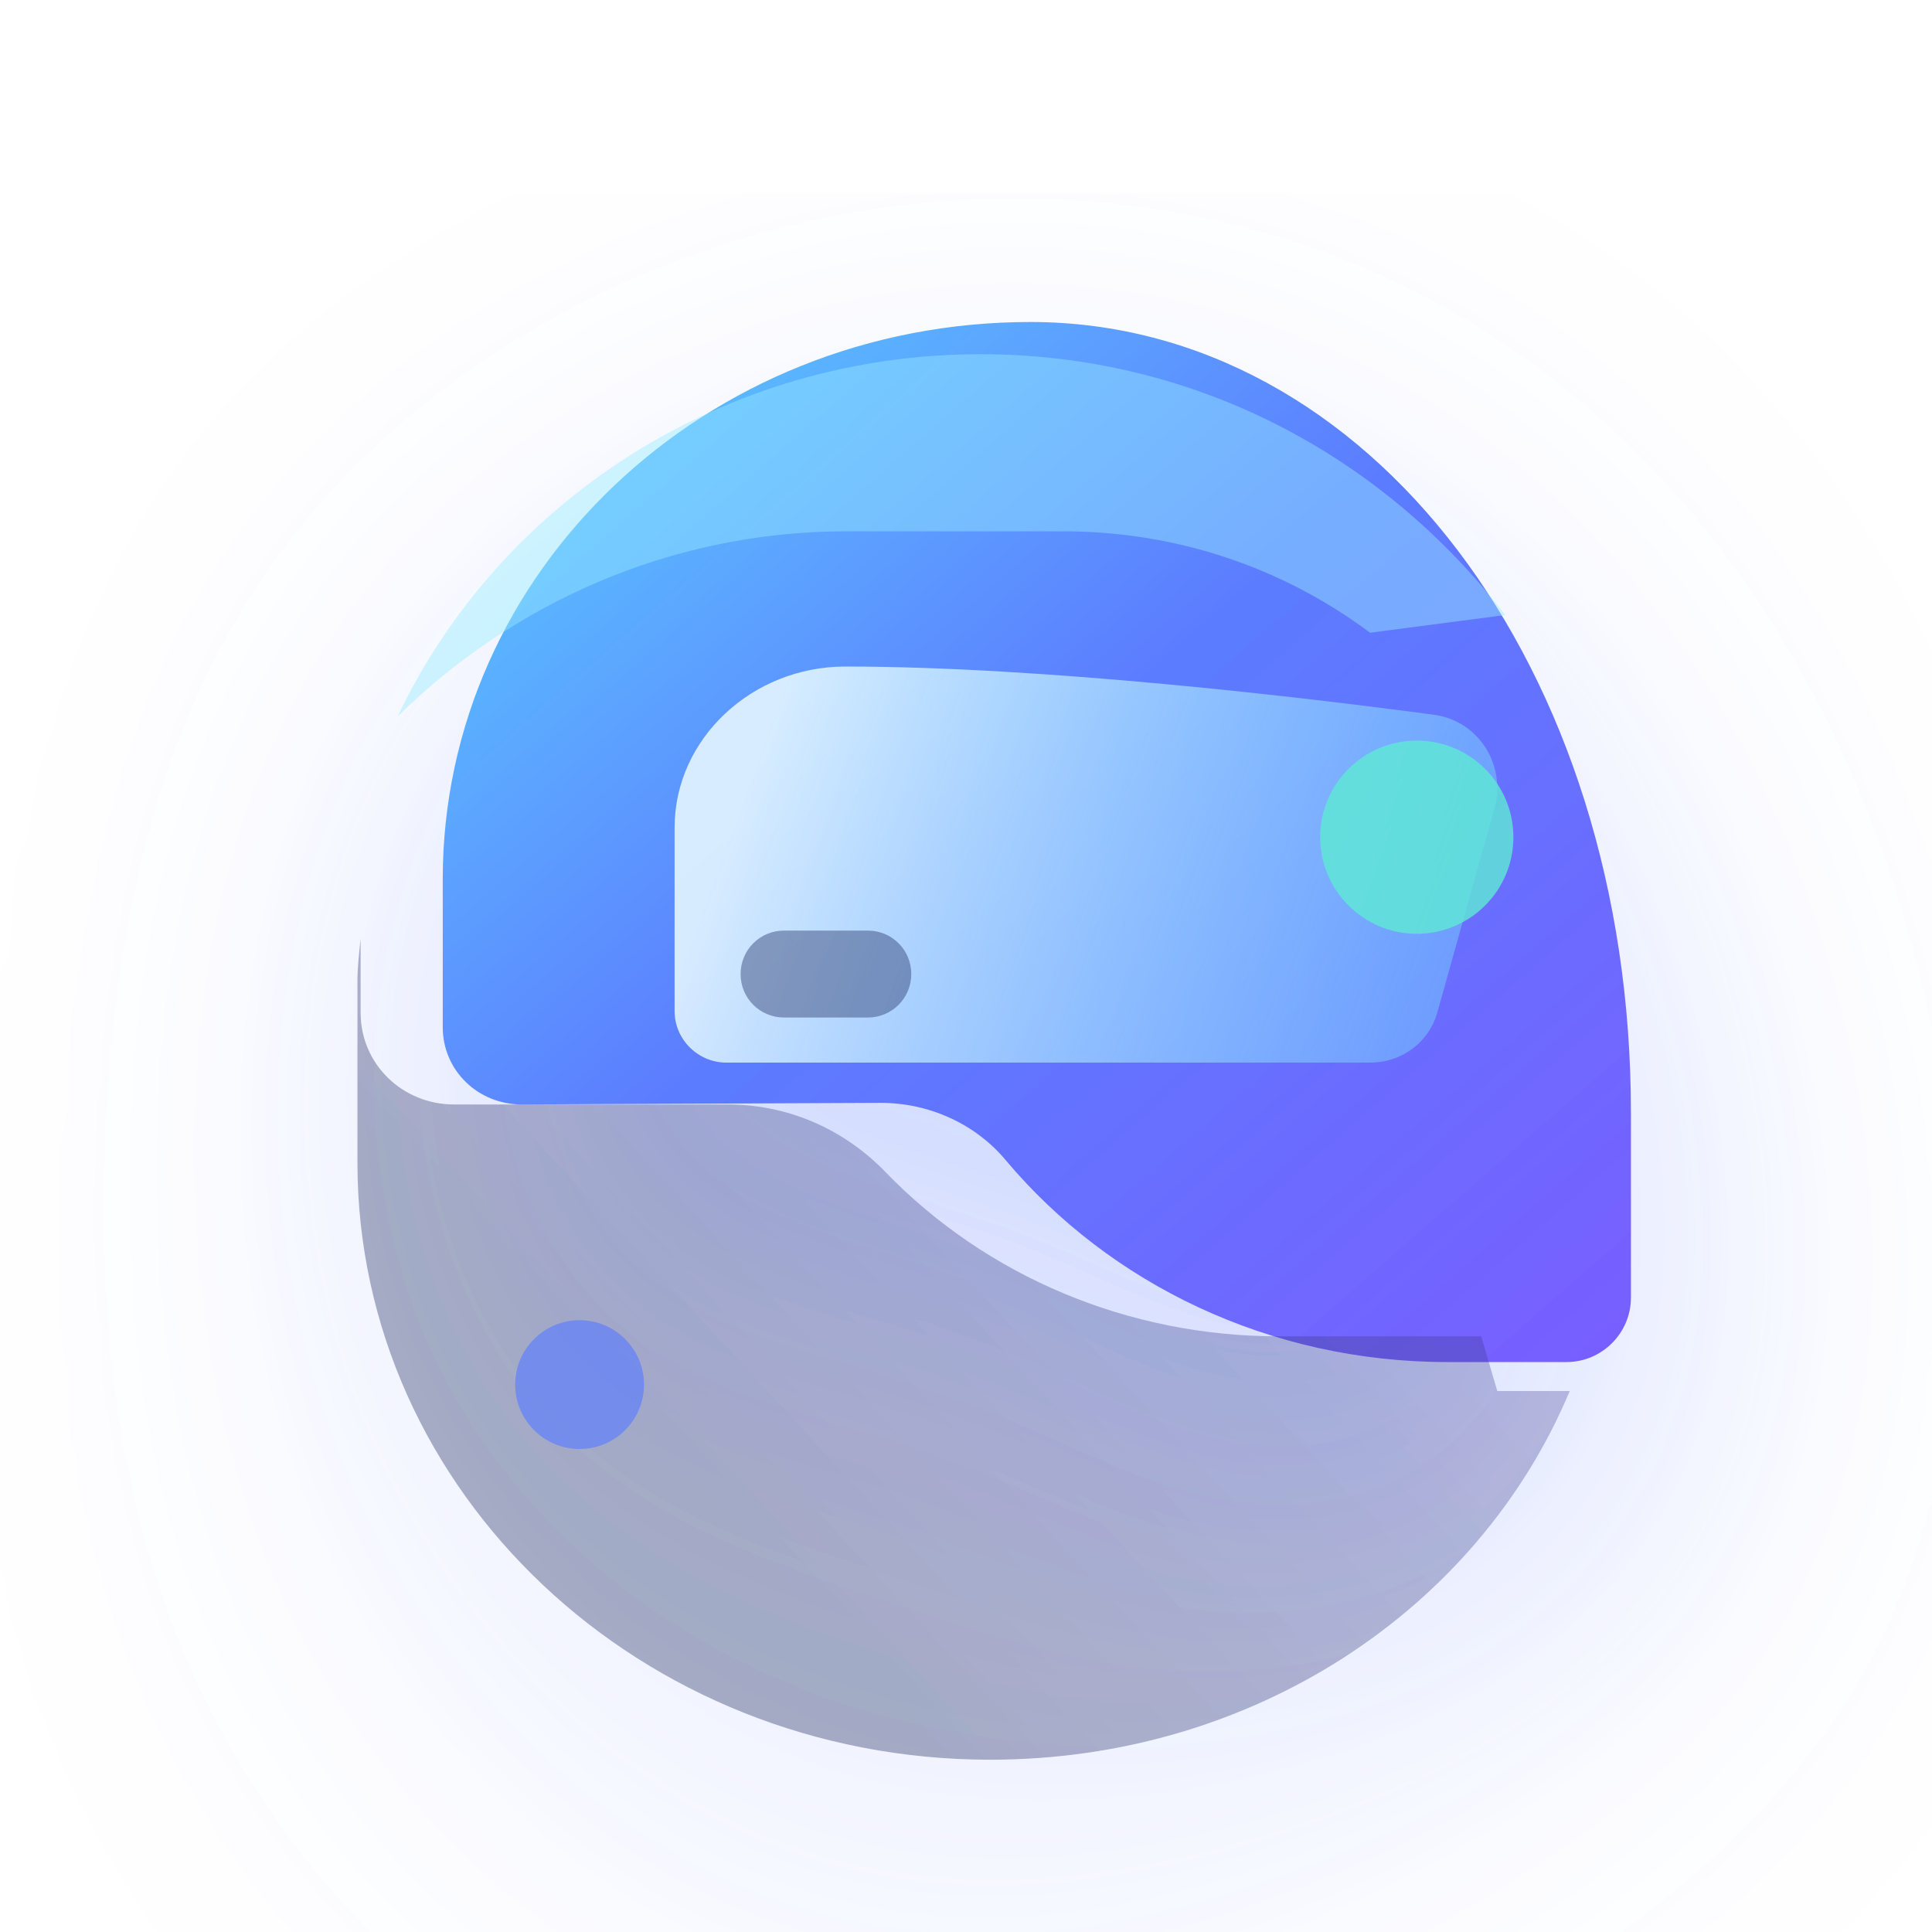
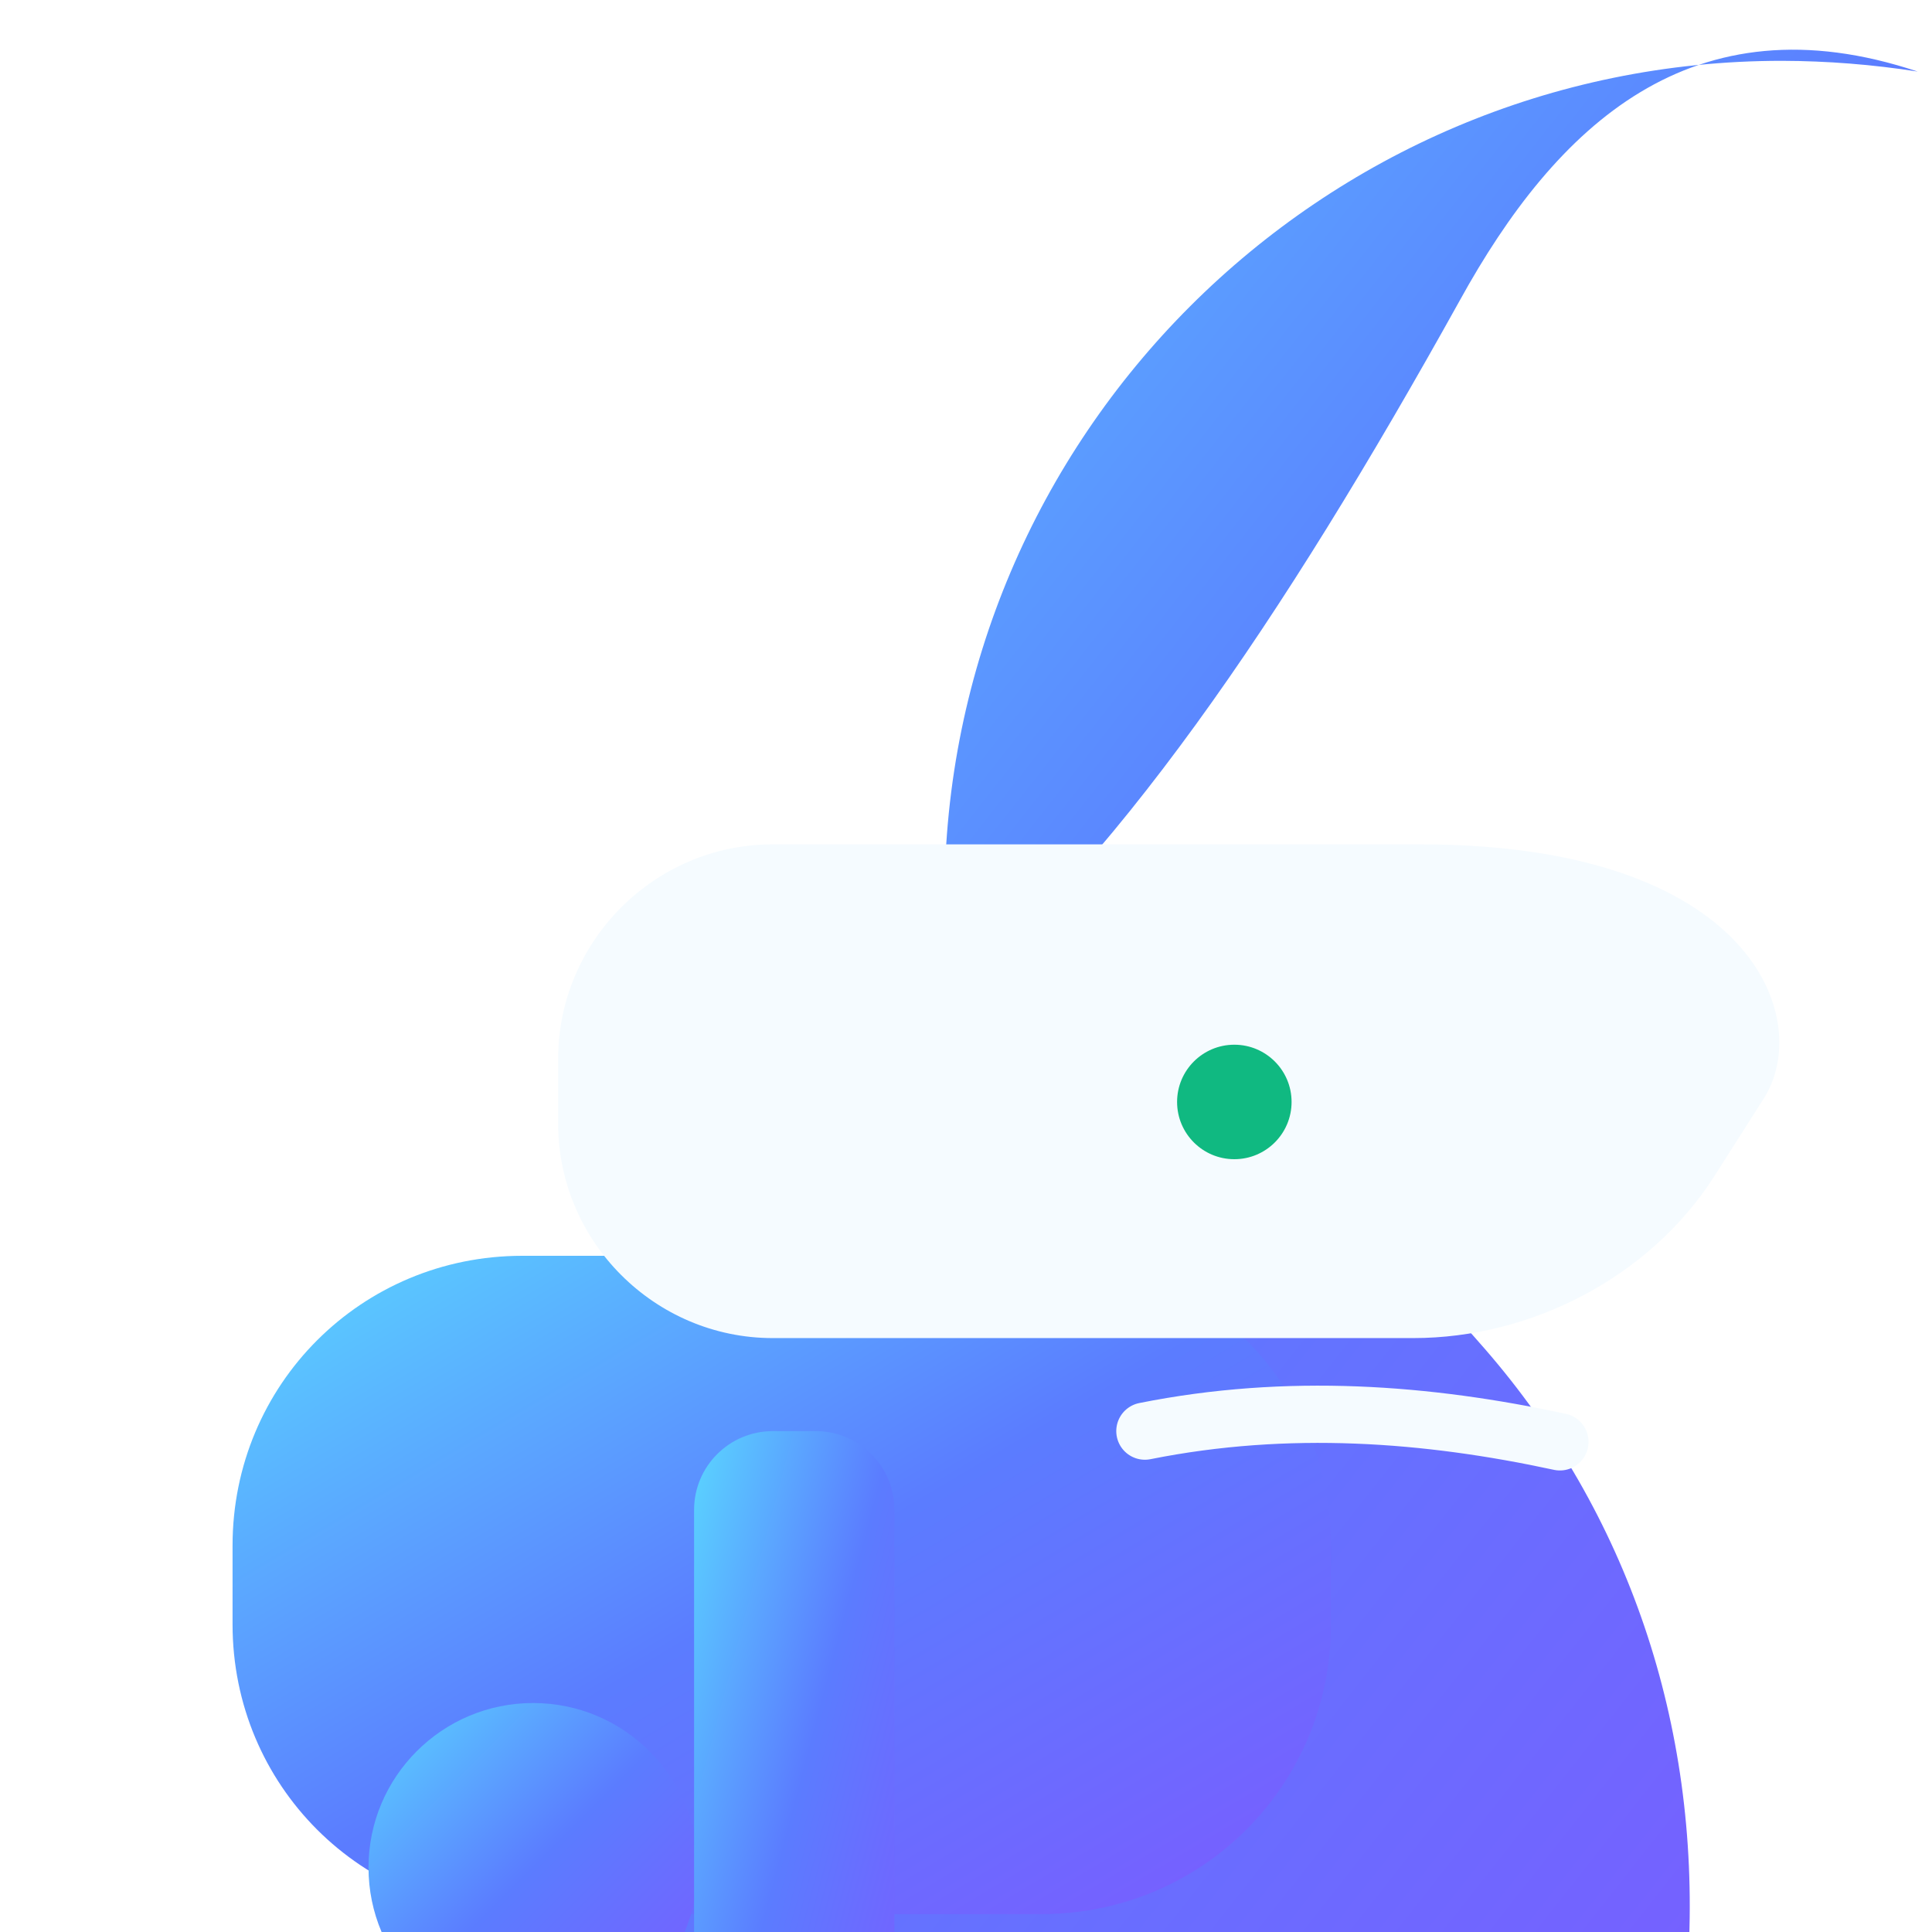
- <svg xmlns="http://www.w3.org/2000/svg" viewBox="0 0 120 120" fill="none">
+ <svg xmlns="http://www.w3.org/2000/svg" width="800" height="800" viewBox="180 220 460 540">
  <defs>
-     <linearGradient id="helmetGradient" x1="28" y1="18" x2="96" y2="96" gradientUnits="userSpaceOnUse">
+     <linearGradient id="grad" x1="0" y1="0" x2="1" y2="1">
      <stop offset="0" stop-color="#5AD6FF" />
-       <stop offset="0.45" stop-color="#5B7CFF" />
+       <stop offset="0.5" stop-color="#5B7CFF" />
      <stop offset="1" stop-color="#7B5BFF" />
    </linearGradient>
-     <linearGradient id="visorGradient" x1="48" y1="44" x2="92" y2="60" gradientUnits="userSpaceOnUse">
-       <stop offset="0" stop-color="#E5F6FF" stop-opacity="0.9" />
-       <stop offset="1" stop-color="#6FD4FF" stop-opacity="0.45" />
-     </linearGradient>
-     <linearGradient id="accentGradient" x1="36" y1="84" x2="88" y2="36" gradientUnits="userSpaceOnUse">
-       <stop offset="0" stop-color="#2B2F55" stop-opacity="0.7" />
-       <stop offset="1" stop-color="#4C3BAF" stop-opacity="0.5" />
-     </linearGradient>
-     <filter id="helmetShadow" x="-40" y="-20" width="200" height="200" color-interpolation-filters="sRGB">
-       <feDropShadow dx="0" dy="12" stdDeviation="14" flood-color="#5B7CFF" flood-opacity="0.28" />
-     </filter>
  </defs>
-   <g filter="url(#helmetShadow)">
-     <path d="M64 20c-20.2 0-36.5 15.5-36.5 34.6v9.2c0 2.7 2.2 4.8 4.9 4.8l22.3-0.1c3 0 5.9 1.3 7.8 3.6 6.4 7.6 16.3 12.5 27.4 12.5h7.4c2.2 0 4-1.8 4-4v-11.5C101.3 41.4 85 20 64 20Z" fill="url(#helmetGradient)" />
-     <path d="M92 83H79.4c-9.3 0-18.1-3.7-24.4-10.2-2.6-2.7-6.1-4.2-9.8-4.2h-17c-3.2 0-5.8-2.5-5.8-5.7v-4.6c-0.1 0.9-0.2 1.8-0.2 2.7v11.2c0 20.5 17.6 37.1 39.3 37.1 16.3 0 30.3-9.3 36-22.9h-4.5Z" fill="url(#accentGradient)" opacity="0.55" />
-     <path d="M48.5 66h36.6c2 0 3.7-1.3 4.2-3.2l3.5-12.5c0.8-2.7-0.9-5.5-3.7-5.9-8.2-1.1-24.3-3-36.6-3-5.8 0-10.6 4.5-10.6 10v11.4c0 1.8 1.5 3.2 3.2 3.2Z" fill="url(#visorGradient)" />
-     <path d="M46 60.5c0-1.5 1.2-2.7 2.7-2.7h5.2c1.5 0 2.7 1.2 2.7 2.7s-1.2 2.7-2.7 2.7h-5.2c-1.5 0-2.7-1.2-2.7-2.7Z" fill="#2D3B6F" opacity="0.45" />
-     <path d="M66 33c7 0 13.6 2.2 19.1 6.3l8.4-1.1c-7.7-10-19.4-16.2-32.6-16.2-16 0-29.9 9.2-36.2 22.5 7-6.9 16.8-11.5 27.9-11.5Z" fill="#97E8FF" opacity="0.45" />
+   <g fill="url(#grad)">
+     <path d="M676 240a250 250 0 0 0-38-3c-129 0-234 105-234 234 0 23 3 45 9 66-36 2-70 13-98 33-43 31-69 79-71 132-1 31 9 61 29 86h314c13 0 24-10 25-23 3-63-17-122-57-168-37-43-90-75-156-92 52-42 99-111 149-201 27-49 65-85 128-64z" />
+     <path d="M205 652c0-45 36-81 81-81h145c45 0 81 36 81 81v22c0 45-36 81-81 81H286c-45 0-81-36-81-81v-22z" />
+     <circle cx="289" cy="742" r="46" />
+     <path d="M537 456H356c-33 0-60 27-60 60v18c0 33 27 60 60 60h179c33 0 66-17 84-45l14-22c14-22-3-71-96-71z" fill="#F5FBFF" />
+     <rect x="334" y="620" width="56" height="210" rx="22" />
  </g>
-   <circle cx="88" cy="52" r="6" fill="#5EEAD4" opacity="0.8" />
-   <circle cx="36" cy="86" r="4" fill="#5B7CFF" opacity="0.65" />
+   <circle cx="485" cy="528" r="16" fill="#10B981" />
+   <path d="M460 620c40-8 79-5 116 3" fill="none" stroke="#F5FBFF" stroke-width="16" stroke-linecap="round" />
</svg>
